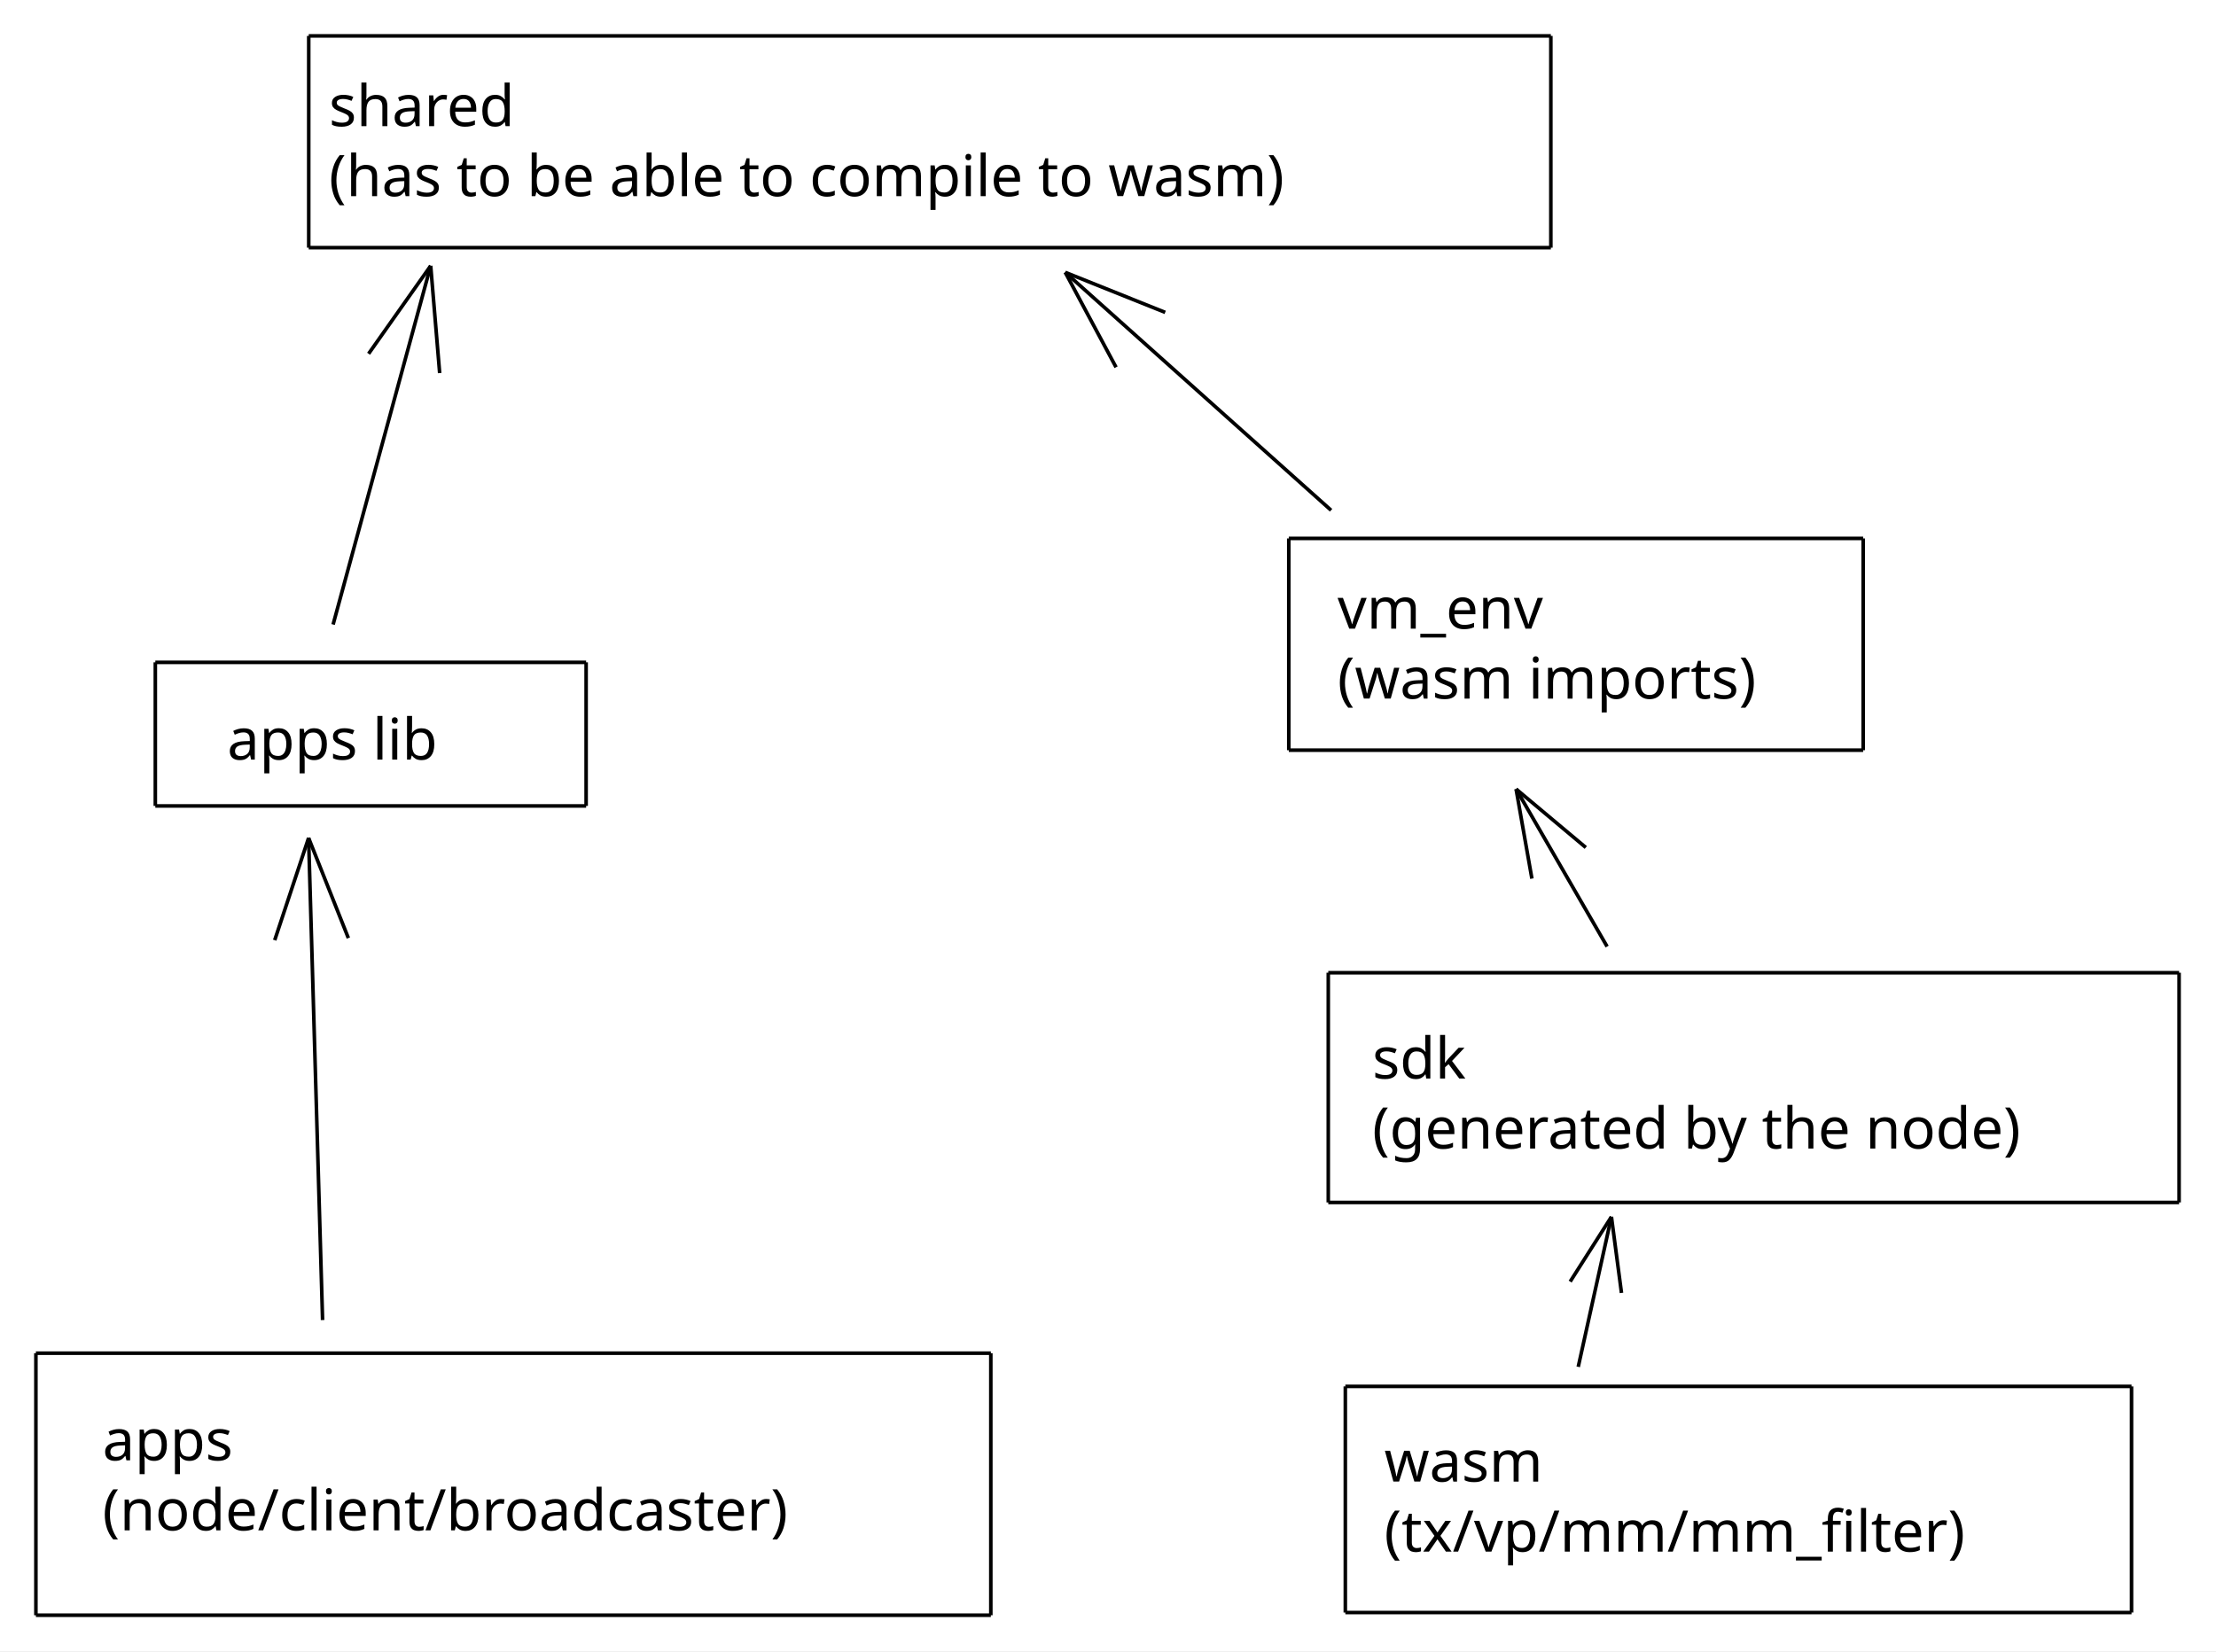
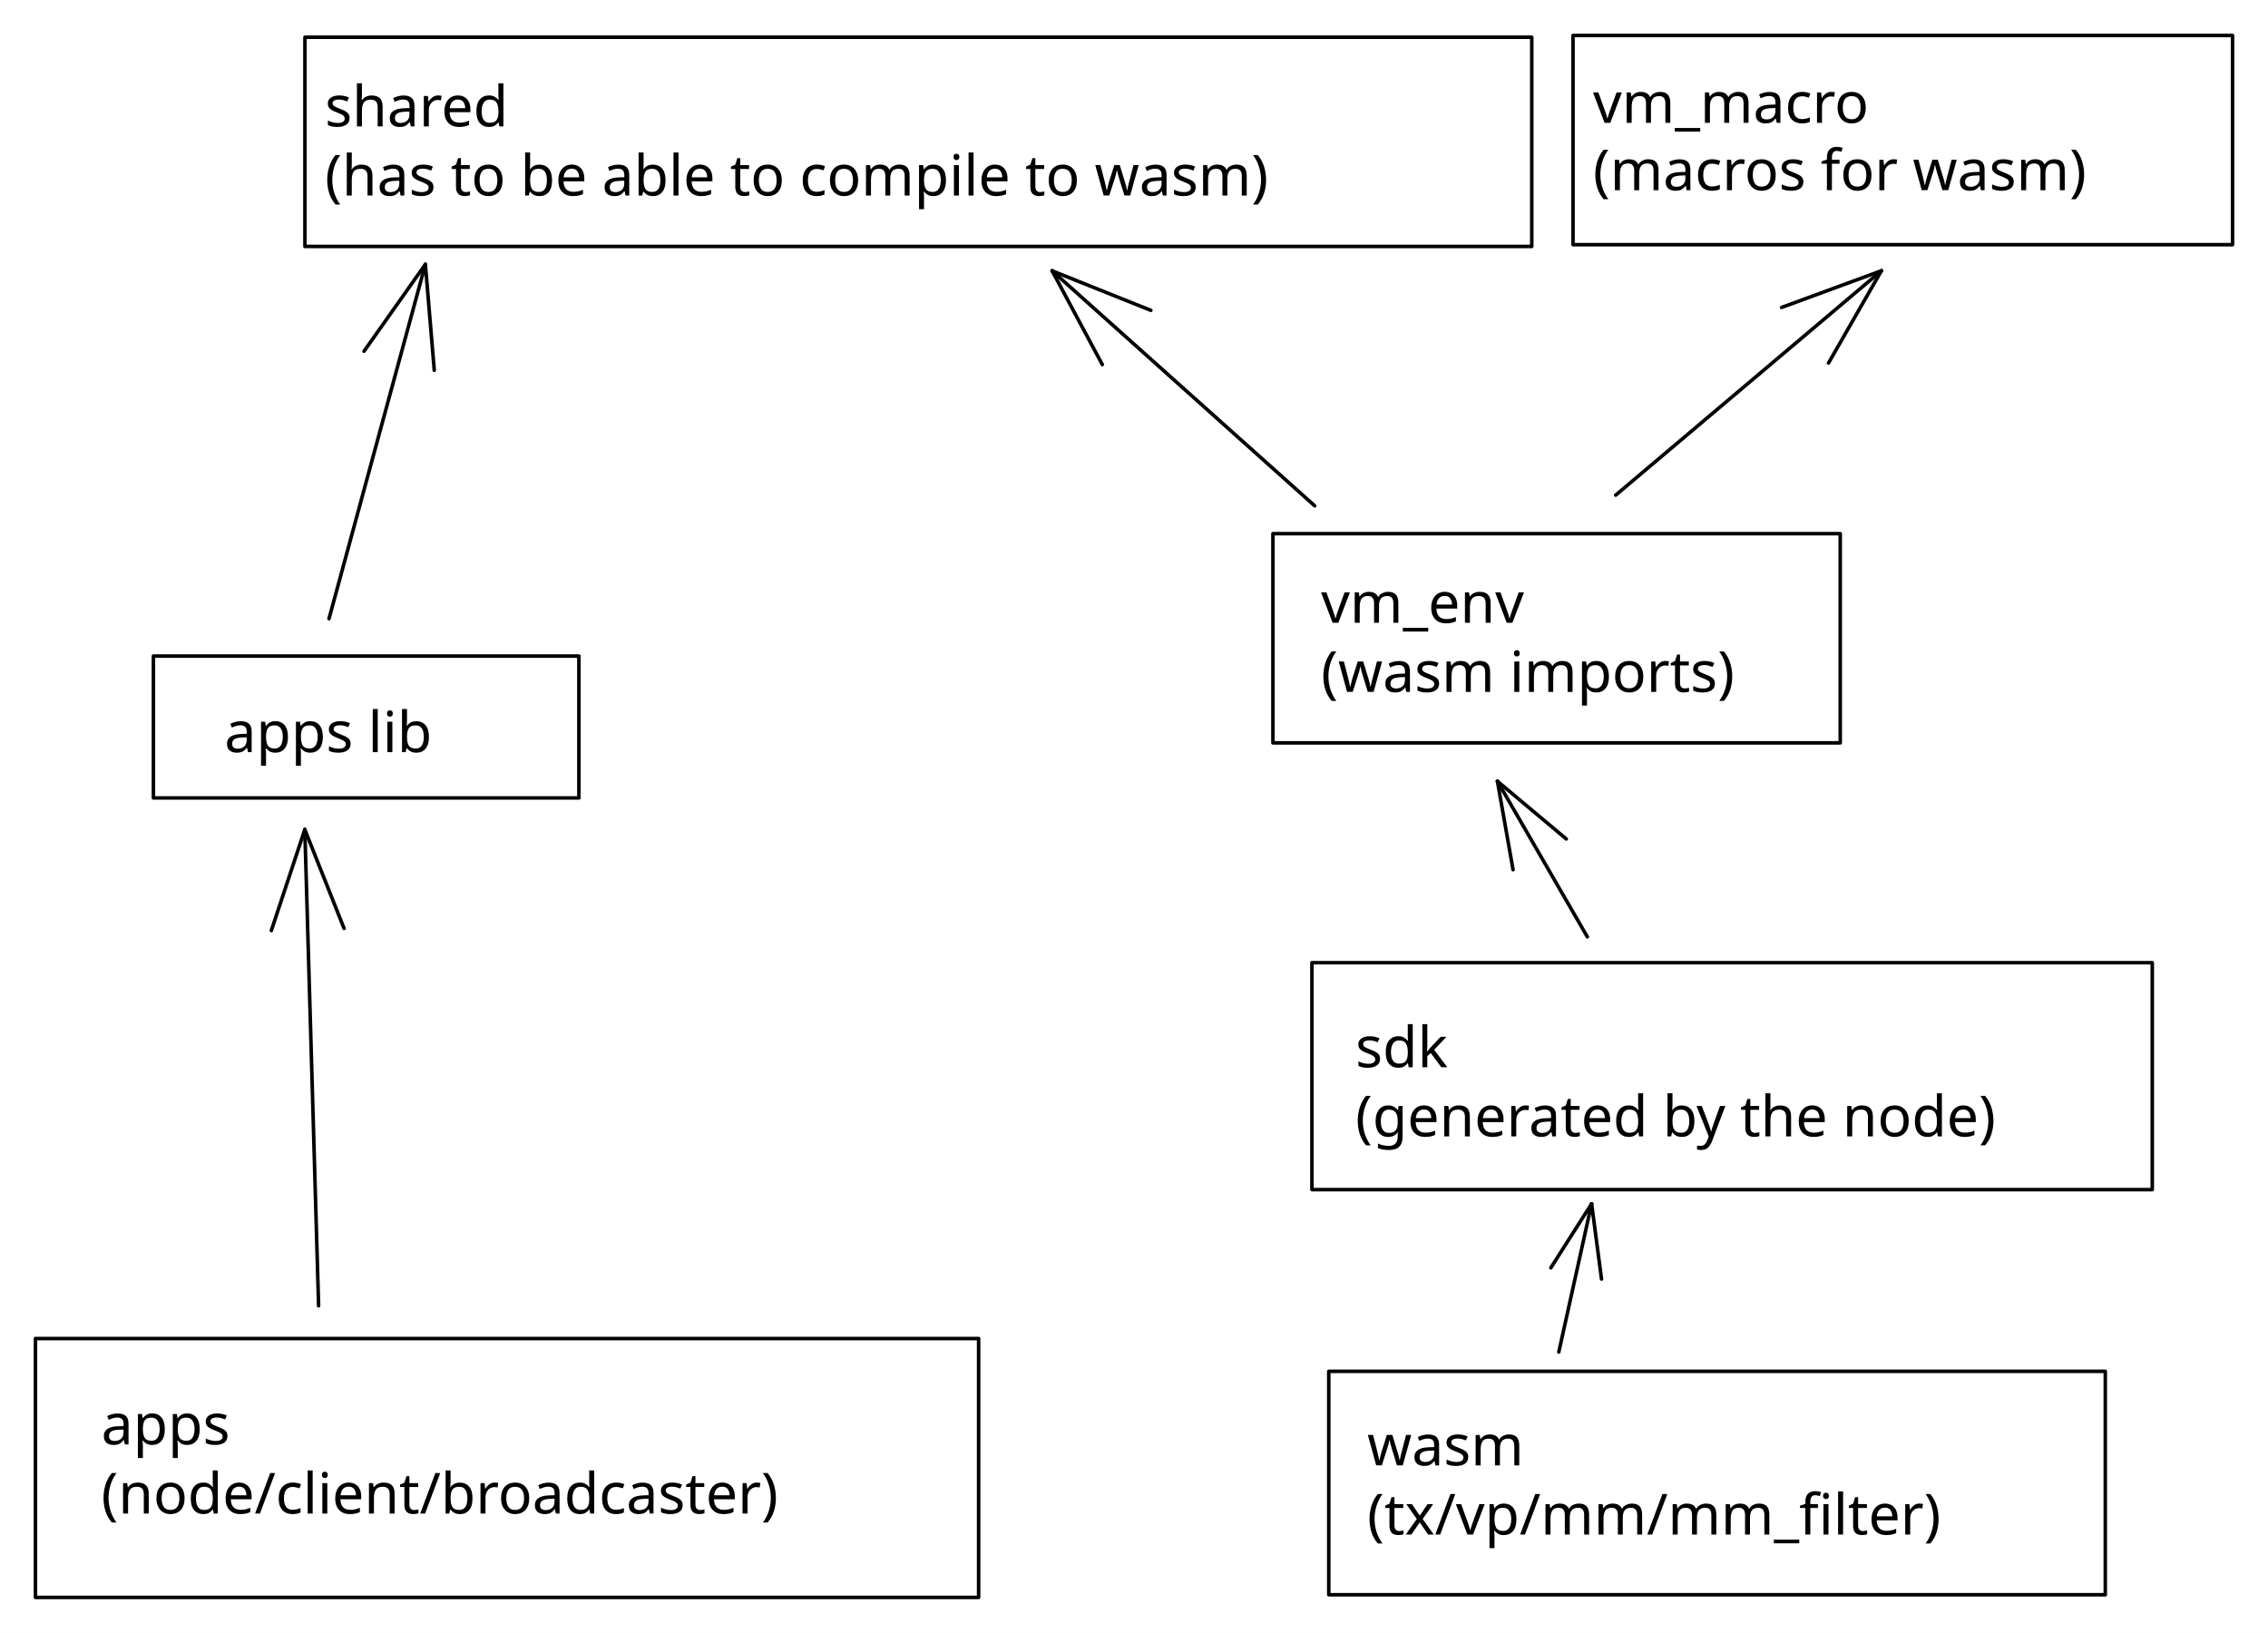
- <svg xmlns="http://www.w3.org/2000/svg" version="1.1" viewBox="0 0 617.282 460" width="1234.565" height="920">
+ <svg xmlns="http://www.w3.org/2000/svg" version="1.1" viewBox="0 0 639.641 460.5" width="1279.282" height="921">
  <defs>
    <style>
      @font-face {
        font-family: "Virgil";
        src: url("https://excalidraw.com/Virgil.woff2");
      }
      @font-face {
        font-family: "Cascadia";
        src: url("https://excalidraw.com/Cascadia.woff2");
      }
    </style>
  </defs>
-   <rect x="0" y="0" width="617.282" height="460" fill="#ffffff" />
-   <g>
-     <g transform="translate(370.7839 142.1577) rotate(0 -37.0308 -33.14084)">
-       <path d="M0 0 C-12.344 -11.047, -61.718 -55.235, -74.062 -66.282 M0 0 C-12.344 -11.047, -61.718 -55.235, -74.062 -66.282" stroke="#000000" stroke-width="1" fill="none" />
+   <rect x="0" y="0" width="639.641" height="460.5" fill="#ffffff" />
+   <g stroke-linecap="round">
+     <g transform="translate(370.7839 142.6577) rotate(0 -37.0308 -33.14084)">
+       <path d="M0 0 C-12.34 -11.05, -61.72 -55.23, -74.06 -66.28 M0 0 C-12.34 -11.05, -61.72 -55.23, -74.06 -66.28" stroke="#000000" stroke-width="1" fill="none" />
    </g>
-     <g transform="translate(370.7839 142.1577) rotate(0 -37.0308 -33.14084)">
-       <path d="M-46.212 -55.127 C-51.919 -57.413, -57.626 -59.699, -74.062 -66.282 M-46.212 -55.127 C-53.651 -58.107, -61.09 -61.086, -74.062 -66.282" stroke="#000000" stroke-width="1" fill="none" />
+     <g transform="translate(370.7839 142.6577) rotate(0 -37.0308 -33.14084)">
+       <path d="M-46.21 -55.13 C-51.92 -57.41, -57.63 -59.7, -74.06 -66.28 M-46.21 -55.13 C-53.65 -58.11, -61.09 -61.09, -74.06 -66.28" stroke="#000000" stroke-width="1" fill="none" />
    </g>
-     <g transform="translate(370.7839 142.1577) rotate(0 -37.0308 -33.14084)">
-       <path d="M-59.898 -39.836 C-62.8 -45.255, -65.703 -50.675, -74.062 -66.282 M-59.898 -39.836 C-63.681 -46.9, -67.465 -53.964, -74.062 -66.282" stroke="#000000" stroke-width="1" fill="none" />
+     <g transform="translate(370.7839 142.6577) rotate(0 -37.0308 -33.14084)">
+       <path d="M-59.9 -39.84 C-62.8 -45.26, -65.7 -50.67, -74.06 -66.28 M-59.9 -39.84 C-63.68 -46.9, -67.46 -53.96, -74.06 -66.28" stroke="#000000" stroke-width="1" fill="none" />
    </g>
  </g>
-   <g transform="translate(382.2825 284.9824) rotate(0 112.5 19.5)">
+   <g transform="translate(382.2825 285.4824) rotate(0 112.5 19.5)">
    <text x="0" y="15.5" font-family="Cascadia, Segoe UI Emoji" font-size="16px" fill="#000000" text-anchor="start" style="white-space: pre;" direction="ltr">sdk</text>
    <text x="0" y="35" font-family="Cascadia, Segoe UI Emoji" font-size="16px" fill="#000000" text-anchor="start" style="white-space: pre;" direction="ltr">(generated by the node) </text>
  </g>
-   <g>
-     <g transform="translate(89.85557 367.7644) rotate(0 -1.946559 -67.15396)">
-       <path d="M0 0 C-0.649 -22.385, -3.244 -111.923, -3.893 -134.308 M0 0 C-0.649 -22.385, -3.244 -111.923, -3.893 -134.308" stroke="#000000" stroke-width="1" fill="none" />
+   <g stroke-linecap="round">
+     <g transform="translate(89.85557 368.2644) rotate(0 -1.946559 -67.15396)">
+       <path d="M0 0 C-0.65 -22.38, -3.24 -111.92, -3.89 -134.31 M0 0 C-0.65 -22.38, -3.24 -111.92, -3.89 -134.31" stroke="#000000" stroke-width="1" fill="none" />
    </g>
-     <g transform="translate(89.85557 367.7644) rotate(0 -1.946559 -67.15396)">
-       <path d="M7.18 -106.426 C3.601 -115.437, 0.023 -124.448, -3.893 -134.308 M7.18 -106.426 C3.06 -116.801, -1.06 -127.175, -3.893 -134.308" stroke="#000000" stroke-width="1" fill="none" />
+     <g transform="translate(89.85557 368.2644) rotate(0 -1.946559 -67.15396)">
+       <path d="M7.18 -106.43 C3.6 -115.44, 0.02 -124.45, -3.89 -134.31 M7.18 -106.43 C3.06 -116.8, -1.06 -127.17, -3.89 -134.31" stroke="#000000" stroke-width="1" fill="none" />
    </g>
-     <g transform="translate(89.85557 367.7644) rotate(0 -1.946559 -67.15396)">
-       <path d="M-13.333 -105.832 C-10.282 -115.035, -7.231 -124.238, -3.893 -134.308 M-13.333 -105.832 C-9.82 -116.427, -6.308 -127.023, -3.893 -134.308" stroke="#000000" stroke-width="1" fill="none" />
+     <g transform="translate(89.85557 368.2644) rotate(0 -1.946559 -67.15396)">
+       <path d="M-13.33 -105.83 C-10.28 -115.03, -7.23 -124.24, -3.89 -134.31 M-13.33 -105.83 C-9.82 -116.43, -6.31 -127.02, -3.89 -134.31" stroke="#000000" stroke-width="1" fill="none" />
    </g>
  </g>
-   <g transform="translate(10 377) rotate(0 133 36.5)">
-     <path d="M0 0 C85.301 0, 170.603 0, 266 0 M0 0 C73.977 0, 147.954 0, 266 0 M266 0 C266 14.905, 266 29.811, 266 73 M266 0 C266 24.812, 266 49.624, 266 73 M266 73 C170.171 73, 74.341 73, 0 73 M266 73 C179.017 73, 92.033 73, 0 73 M0 73 C0 52.028, 0 31.056, 0 0 M0 73 C0 57.575, 0 42.151, 0 0" stroke="#000000" stroke-width="1" fill="none" />
+   <g stroke-linecap="round" transform="translate(10 377.5) rotate(0 133 36.5)">
+     <path d="M0 0 C85.3 0, 170.6 0, 266 0 M0 0 C73.98 0, 147.95 0, 266 0 M266 0 C266 14.91, 266 29.81, 266 73 M266 0 C266 24.81, 266 49.62, 266 73 M266 73 C170.17 73, 74.34 73, 0 73 M266 73 C179.02 73, 92.03 73, 0 73 M0 73 C0 52.03, 0 31.06, 0 0 M0 73 C0 57.58, 0 42.15, 0 0" stroke="#000000" stroke-width="1" fill="none" />
  </g>
-   <g transform="translate(28.55373 391.351) rotate(0 117.5 19.5)">
+   <g transform="translate(28.55373 391.851) rotate(0 117.5 19.5)">
    <text x="0" y="15.5" font-family="Cascadia, Segoe UI Emoji" font-size="16px" fill="#000000" text-anchor="start" style="white-space: pre;" direction="ltr">apps </text>
    <text x="0" y="35" font-family="Cascadia, Segoe UI Emoji" font-size="16px" fill="#000000" text-anchor="start" style="white-space: pre;" direction="ltr">(node/client/broadcaster)</text>
  </g>
-   <g transform="translate(91.64598 19.64904) rotate(0 164 19.5)">
+   <g transform="translate(91.64598 20.14904) rotate(0 164 19.5)">
    <text x="0" y="15.5" font-family="Cascadia, Segoe UI Emoji" font-size="16px" fill="#000000" text-anchor="start" style="white-space: pre;" direction="ltr">shared</text>
    <text x="0" y="35" font-family="Cascadia, Segoe UI Emoji" font-size="16px" fill="#000000" text-anchor="start" style="white-space: pre;" direction="ltr">(has to be able to compile to wasm)</text>
  </g>
-   <g transform="translate(385.6009 397.2729) rotate(0 94 19.5)">
+   <g transform="translate(385.6009 397.7729) rotate(0 94 19.5)">
    <text x="0" y="15.5" font-family="Cascadia, Segoe UI Emoji" font-size="16px" fill="#000000" text-anchor="start" style="white-space: pre;" direction="ltr">wasm</text>
    <text x="0" y="35" font-family="Cascadia, Segoe UI Emoji" font-size="16px" fill="#000000" text-anchor="start" style="white-space: pre;" direction="ltr">(tx/vp/mm/mm_filter)</text>
  </g>
-   <g transform="translate(372.5841 159.6389) rotate(0 65.5 19.5)">
+   <g transform="translate(372.5841 160.1389) rotate(0 65.5 19.5)">
    <text x="0" y="15.5" font-family="Cascadia, Segoe UI Emoji" font-size="16px" fill="#000000" text-anchor="start" style="white-space: pre;" direction="ltr">vm_env</text>
    <text x="0" y="35" font-family="Cascadia, Segoe UI Emoji" font-size="16px" fill="#000000" text-anchor="start" style="white-space: pre;" direction="ltr">(wasm imports)</text>
  </g>
-   <g>
-     <g transform="translate(439.6283 380.8002) rotate(0 4.623018 -20.90299)">
-       <path d="M0 0 C1.541 -6.968, 7.705 -34.838, 9.246 -41.806 M0 0 C1.541 -6.968, 7.705 -34.838, 9.246 -41.806" stroke="#000000" stroke-width="1" fill="none" />
+   <g stroke-linecap="round">
+     <g transform="translate(439.6283 381.3002) rotate(0 4.623018 -20.90299)">
+       <path d="M0 0 C1.54 -6.97, 7.71 -34.84, 9.25 -41.81 M0 0 C1.54 -6.97, 7.71 -34.84, 9.25 -41.81" stroke="#000000" stroke-width="1" fill="none" />
    </g>
-     <g transform="translate(439.6283 380.8002) rotate(0 4.623018 -20.90299)">
-       <path d="M12.051 -20.582 C11.419 -25.368, 10.786 -30.153, 9.246 -41.806 M12.051 -20.582 C11.001 -28.53, 9.95 -36.477, 9.246 -41.806" stroke="#000000" stroke-width="1" fill="none" />
+     <g transform="translate(439.6283 381.3002) rotate(0 4.623018 -20.90299)">
+       <path d="M12.05 -20.58 C11.42 -25.37, 10.79 -30.15, 9.25 -41.81 M12.05 -20.58 C11 -28.53, 9.95 -36.48, 9.25 -41.81" stroke="#000000" stroke-width="1" fill="none" />
    </g>
-     <g transform="translate(439.6283 380.8002) rotate(0 4.623018 -20.90299)">
-       <path d="M-2.247 -23.745 C0.344 -27.817, 2.936 -31.889, 9.246 -41.806 M-2.247 -23.745 C2.056 -30.508, 6.36 -37.271, 9.246 -41.806" stroke="#000000" stroke-width="1" fill="none" />
+     <g transform="translate(439.6283 381.3002) rotate(0 4.623018 -20.90299)">
+       <path d="M-2.25 -23.74 C0.34 -27.82, 2.94 -31.89, 9.25 -41.81 M-2.25 -23.74 C2.06 -30.51, 6.36 -37.27, 9.25 -41.81" stroke="#000000" stroke-width="1" fill="none" />
    </g>
  </g>
-   <g>
-     <g transform="translate(435.7545 267.0987) rotate(331.6996 -0.7613487 -25.32967)">
-       <path d="M0 0 C-0.254 -8.443, -1.269 -42.216, -1.523 -50.659 M0 0 C-0.254 -8.443, -1.269 -42.216, -1.523 -50.659" stroke="#000000" stroke-width="1" fill="none" />
+   <g stroke-linecap="round">
+     <g transform="translate(435.7545 267.5987) rotate(331.6996 -0.7613487 -25.32967)">
+       <path d="M0 0 C-0.25 -8.44, -1.27 -42.22, -1.52 -50.66 M0 0 C-0.25 -8.44, -1.27 -42.22, -1.52 -50.66" stroke="#000000" stroke-width="1" fill="none" />
    </g>
-     <g transform="translate(435.7545 267.0987) rotate(331.6996 -0.7613487 -25.32967)">
-       <path d="M7.856 -27.118 C5.496 -33.043, 3.135 -38.968, -1.523 -50.659 M7.856 -27.118 C4.947 -34.419, 2.039 -41.72, -1.523 -50.659" stroke="#000000" stroke-width="1" fill="none" />
+     <g transform="translate(435.7545 267.5987) rotate(331.6996 -0.7613487 -25.32967)">
+       <path d="M7.86 -27.12 C5.5 -33.04, 3.14 -38.97, -1.52 -50.66 M7.86 -27.12 C4.95 -34.42, 2.04 -41.72, -1.52 -50.66" stroke="#000000" stroke-width="1" fill="none" />
    </g>
-     <g transform="translate(435.7545 267.0987) rotate(331.6996 -0.7613487 -25.32967)">
-       <path d="M-9.471 -26.597 C-7.47 -32.653, -5.47 -38.709, -1.523 -50.659 M-9.471 -26.597 C-7.006 -34.059, -4.541 -41.522, -1.523 -50.659" stroke="#000000" stroke-width="1" fill="none" />
+     <g transform="translate(435.7545 267.5987) rotate(331.6996 -0.7613487 -25.32967)">
+       <path d="M-9.47 -26.6 C-7.47 -32.65, -5.47 -38.71, -1.52 -50.66 M-9.47 -26.6 C-7.01 -34.06, -4.54 -41.52, -1.52 -50.66" stroke="#000000" stroke-width="1" fill="none" />
    </g>
  </g>
-   <g transform="translate(63.28531 195.6195) rotate(0 37.5 10)">
+   <g transform="translate(63.28531 196.1195) rotate(0 37.5 10)">
    <text x="0" y="16" font-family="Cascadia, Segoe UI Emoji" font-size="16px" fill="#000000" text-anchor="start" style="white-space: pre;" direction="ltr">apps lib</text>
  </g>
-   <g>
-     <g transform="translate(92.78716 173.9895) rotate(0 13.59146 -49.97147)">
-       <path d="M0 0 C4.53 -16.657, 22.652 -83.286, 27.183 -99.943 M0 0 C4.53 -16.657, 22.652 -83.286, 27.183 -99.943" stroke="#000000" stroke-width="1" fill="none" />
+   <g stroke-linecap="round">
+     <g transform="translate(92.78716 174.4895) rotate(0 13.59146 -49.97147)">
+       <path d="M0 0 C4.53 -16.66, 22.65 -83.29, 27.18 -99.94 M0 0 C4.53 -16.66, 22.65 -83.29, 27.18 -99.94" stroke="#000000" stroke-width="1" fill="none" />
    </g>
-     <g transform="translate(92.78716 173.9895) rotate(0 13.59146 -49.97147)">
-       <path d="M29.685 -70.047 C28.852 -80, 28.019 -89.953, 27.183 -99.943 M29.685 -70.047 C29.114 -76.869, 28.543 -83.691, 27.183 -99.943" stroke="#000000" stroke-width="1" fill="none" />
+     <g transform="translate(92.78716 174.4895) rotate(0 13.59146 -49.97147)">
+       <path d="M29.69 -70.05 C28.85 -80, 28.02 -89.95, 27.18 -99.94 M29.69 -70.05 C29.11 -76.87, 28.54 -83.69, 27.18 -99.94" stroke="#000000" stroke-width="1" fill="none" />
    </g>
-     <g transform="translate(92.78716 173.9895) rotate(0 13.59146 -49.97147)">
-       <path d="M9.883 -75.433 C15.643 -83.593, 21.402 -91.753, 27.183 -99.943 M9.883 -75.433 C13.831 -81.026, 17.779 -86.619, 27.183 -99.943" stroke="#000000" stroke-width="1" fill="none" />
+     <g transform="translate(92.78716 174.4895) rotate(0 13.59146 -49.97147)">
+       <path d="M9.88 -75.43 C15.64 -83.59, 21.4 -91.75, 27.18 -99.94 M9.88 -75.43 C13.83 -81.03, 17.78 -86.62, 27.18 -99.94" stroke="#000000" stroke-width="1" fill="none" />
    </g>
  </g>
-   <g transform="translate(86 10) rotate(0 173 29.5)">
-     <path d="M0 0 C78.077 0, 156.154 0, 346 0 M0 0 C73.923 0, 147.845 0, 346 0 M346 0 C346 20.394, 346 40.788, 346 59 M346 0 C346 18.928, 346 37.857, 346 59 M346 59 C217.093 59, 88.186 59, 0 59 M346 59 C215.782 59, 85.564 59, 0 59 M0 59 C0 41.802, 0 24.604, 0 0 M0 59 C0 43.794, 0 28.589, 0 0" stroke="#000000" stroke-width="1" fill="none" />
+   <g stroke-linecap="round" transform="translate(86 10.5) rotate(0 173 29.5)">
+     <path d="M0 0 C78.08 0, 156.15 0, 346 0 M0 0 C73.92 0, 147.85 0, 346 0 M346 0 C346 20.39, 346 40.79, 346 59 M346 0 C346 18.93, 346 37.86, 346 59 M346 59 C217.09 59, 88.19 59, 0 59 M346 59 C215.78 59, 85.56 59, 0 59 M0 59 C0 41.8, 0 24.6, 0 0 M0 59 C0 43.79, 0 28.59, 0 0" stroke="#000000" stroke-width="1" fill="none" />
  </g>
-   <g transform="translate(43.26575 184.5315) rotate(0 60 20)">
-     <path d="M0 0 C33.422 0, 66.844 0, 120 0 M0 0 C33.468 0, 66.935 0, 120 0 M120 0 C120 15.734, 120 31.468, 120 40 M120 0 C120 10.119, 120 20.239, 120 40 M120 40 C83.838 40, 47.676 40, 0 40 M120 40 C92.288 40, 64.576 40, 0 40 M0 40 C0 24.582, 0 9.164, 0 0 M0 40 C0 27.624, 0 15.248, 0 0" stroke="#000000" stroke-width="1" fill="none" />
+   <g stroke-linecap="round" transform="translate(43.26575 185.0315) rotate(0 60 20)">
+     <path d="M0 0 C33.42 0, 66.84 0, 120 0 M0 0 C33.47 0, 66.94 0, 120 0 M120 0 C120 15.73, 120 31.47, 120 40 M120 0 C120 10.12, 120 20.24, 120 40 M120 40 C83.84 40, 47.68 40, 0 40 M120 40 C92.29 40, 64.58 40, 0 40 M0 40 C0 24.58, 0 9.16, 0 0 M0 40 C0 27.62, 0 15.25, 0 0" stroke="#000000" stroke-width="1" fill="none" />
  </g>
-   <g transform="translate(359 150) rotate(0 80 29.5)">
-     <path d="M0 0 C56.953 0, 113.906 0, 160 0 M0 0 C45.051 0, 90.102 0, 160 0 M160 0 C160 23.181, 160 46.361, 160 59 M160 0 C160 20.163, 160 40.325, 160 59 M160 59 C113.934 59, 67.868 59, 0 59 M160 59 C109.103 59, 58.207 59, 0 59 M0 59 C0 41.165, 0 23.331, 0 0 M0 59 C0 39.037, 0 19.074, 0 0" stroke="#000000" stroke-width="1" fill="none" />
+   <g stroke-linecap="round" transform="translate(359 150.5) rotate(0 80 29.5)">
+     <path d="M0 0 C56.95 0, 113.91 0, 160 0 M0 0 C45.05 0, 90.1 0, 160 0 M160 0 C160 23.18, 160 46.36, 160 59 M160 0 C160 20.16, 160 40.33, 160 59 M160 59 C113.93 59, 67.87 59, 0 59 M160 59 C109.1 59, 58.21 59, 0 59 M0 59 C0 41.17, 0 23.33, 0 0 M0 59 C0 39.04, 0 19.07, 0 0" stroke="#000000" stroke-width="1" fill="none" />
  </g>
-   <g transform="translate(370 271) rotate(0 118.5 32)">
-     <path d="M0 0 C52.525 0, 105.05 0, 237 0 M0 0 C84.226 0, 168.452 0, 237 0 M237 0 C237 24.732, 237 49.465, 237 64 M237 0 C237 17.01, 237 34.021, 237 64 M237 64 C143.232 64, 49.464 64, 0 64 M237 64 C159.991 64, 82.982 64, 0 64 M0 64 C0 47.841, 0 31.682, 0 0 M0 64 C0 39.414, 0 14.828, 0 0" stroke="#000000" stroke-width="1" fill="none" />
+   <g stroke-linecap="round" transform="translate(370 271.5) rotate(0 118.5 32)">
+     <path d="M0 0 C52.53 0, 105.05 0, 237 0 M0 0 C84.23 0, 168.45 0, 237 0 M237 0 C237 24.73, 237 49.46, 237 64 M237 0 C237 17.01, 237 34.02, 237 64 M237 64 C143.23 64, 49.46 64, 0 64 M237 64 C159.99 64, 82.98 64, 0 64 M0 64 C0 47.84, 0 31.68, 0 0 M0 64 C0 39.41, 0 14.83, 0 0" stroke="#000000" stroke-width="1" fill="none" />
  </g>
-   <g transform="translate(374.7513 386.2486) rotate(0 109.5 31.5)">
-     <path d="M0 0 C47.698 0, 95.397 0, 219 0 M0 0 C80.857 0, 161.715 0, 219 0 M219 0 C219 19.498, 219 38.996, 219 63 M219 0 C219 20.445, 219 40.89, 219 63 M219 63 C164.803 63, 110.605 63, 0 63 M219 63 C166.938 63, 114.875 63, 0 63 M0 63 C0 47.724, 0 32.448, 0 0 M0 63 C0 47.953, 0 32.907, 0 0" stroke="#000000" stroke-width="1" fill="none" />
+   <g stroke-linecap="round" transform="translate(374.7513 386.7486) rotate(0 109.5 31.5)">
+     <path d="M0 0 C47.7 0, 95.4 0, 219 0 M0 0 C80.86 0, 161.71 0, 219 0 M219 0 C219 19.5, 219 39, 219 63 M219 0 C219 20.44, 219 40.89, 219 63 M219 63 C164.8 63, 110.61 63, 0 63 M219 63 C166.94 63, 114.88 63, 0 63 M0 63 C0 47.72, 0 32.45, 0 0 M0 63 C0 47.95, 0 32.91, 0 0" stroke="#000000" stroke-width="1" fill="none" />
+   </g>
+   <g transform="translate(449.2872 19.64904) rotate(0 79.5 19)">
+     <text x="0" y="15" font-family="Cascadia, Segoe UI Emoji" font-size="16px" fill="#000000" text-anchor="start" style="white-space: pre;" direction="ltr">vm_macro</text>
+     <text x="0" y="34" font-family="Cascadia, Segoe UI Emoji" font-size="16px" fill="#000000" text-anchor="start" style="white-space: pre;" direction="ltr">(macros for wasm)</text>
+   </g>
+   <g stroke-linecap="round" transform="translate(443.6412 10) rotate(0 93 29.5)">
+     <path d="M0 0 C50.14 0, 100.27 0, 186 0 M0 0 C37.6 0, 75.21 0, 186 0 M186 0 C186 16.88, 186 33.75, 186 59 M186 0 C186 18.69, 186 37.37, 186 59 M186 59 C143.03 59, 100.05 59, 0 59 M186 59 C123.49 59, 60.97 59, 0 59 M0 59 C0 44.11, 0 29.22, 0 0 M0 59 C0 39.12, 0 19.24, 0 0" stroke="#000000" stroke-width="1" fill="none" />
+   </g>
+   <g stroke-linecap="round">
+     <g transform="translate(455.672 139.6408) rotate(0 37.4692 -31.64084)">
+       <path d="M0 0 C12.49 -10.55, 62.45 -52.73, 74.94 -63.28 M0 0 C12.49 -10.55, 62.45 -52.73, 74.94 -63.28" stroke="#000000" stroke-width="1" fill="none" />
+     </g>
+     <g transform="translate(455.672 139.6408) rotate(0 37.4692 -31.64084)">
+       <path d="M60.02 -37.25 C64.54 -45.14, 69.06 -53.03, 74.94 -63.28 M60.02 -37.25 C63.87 -43.97, 67.72 -50.68, 74.94 -63.28" stroke="#000000" stroke-width="1" fill="none" />
+     </g>
+     <g transform="translate(455.672 139.6408) rotate(0 37.4692 -31.64084)">
+       <path d="M46.78 -52.93 C55.31 -56.07, 63.85 -59.2, 74.94 -63.28 M46.78 -52.93 C54.05 -55.6, 61.31 -58.27, 74.94 -63.28" stroke="#000000" stroke-width="1" fill="none" />
+     </g>
  </g>
</svg>
